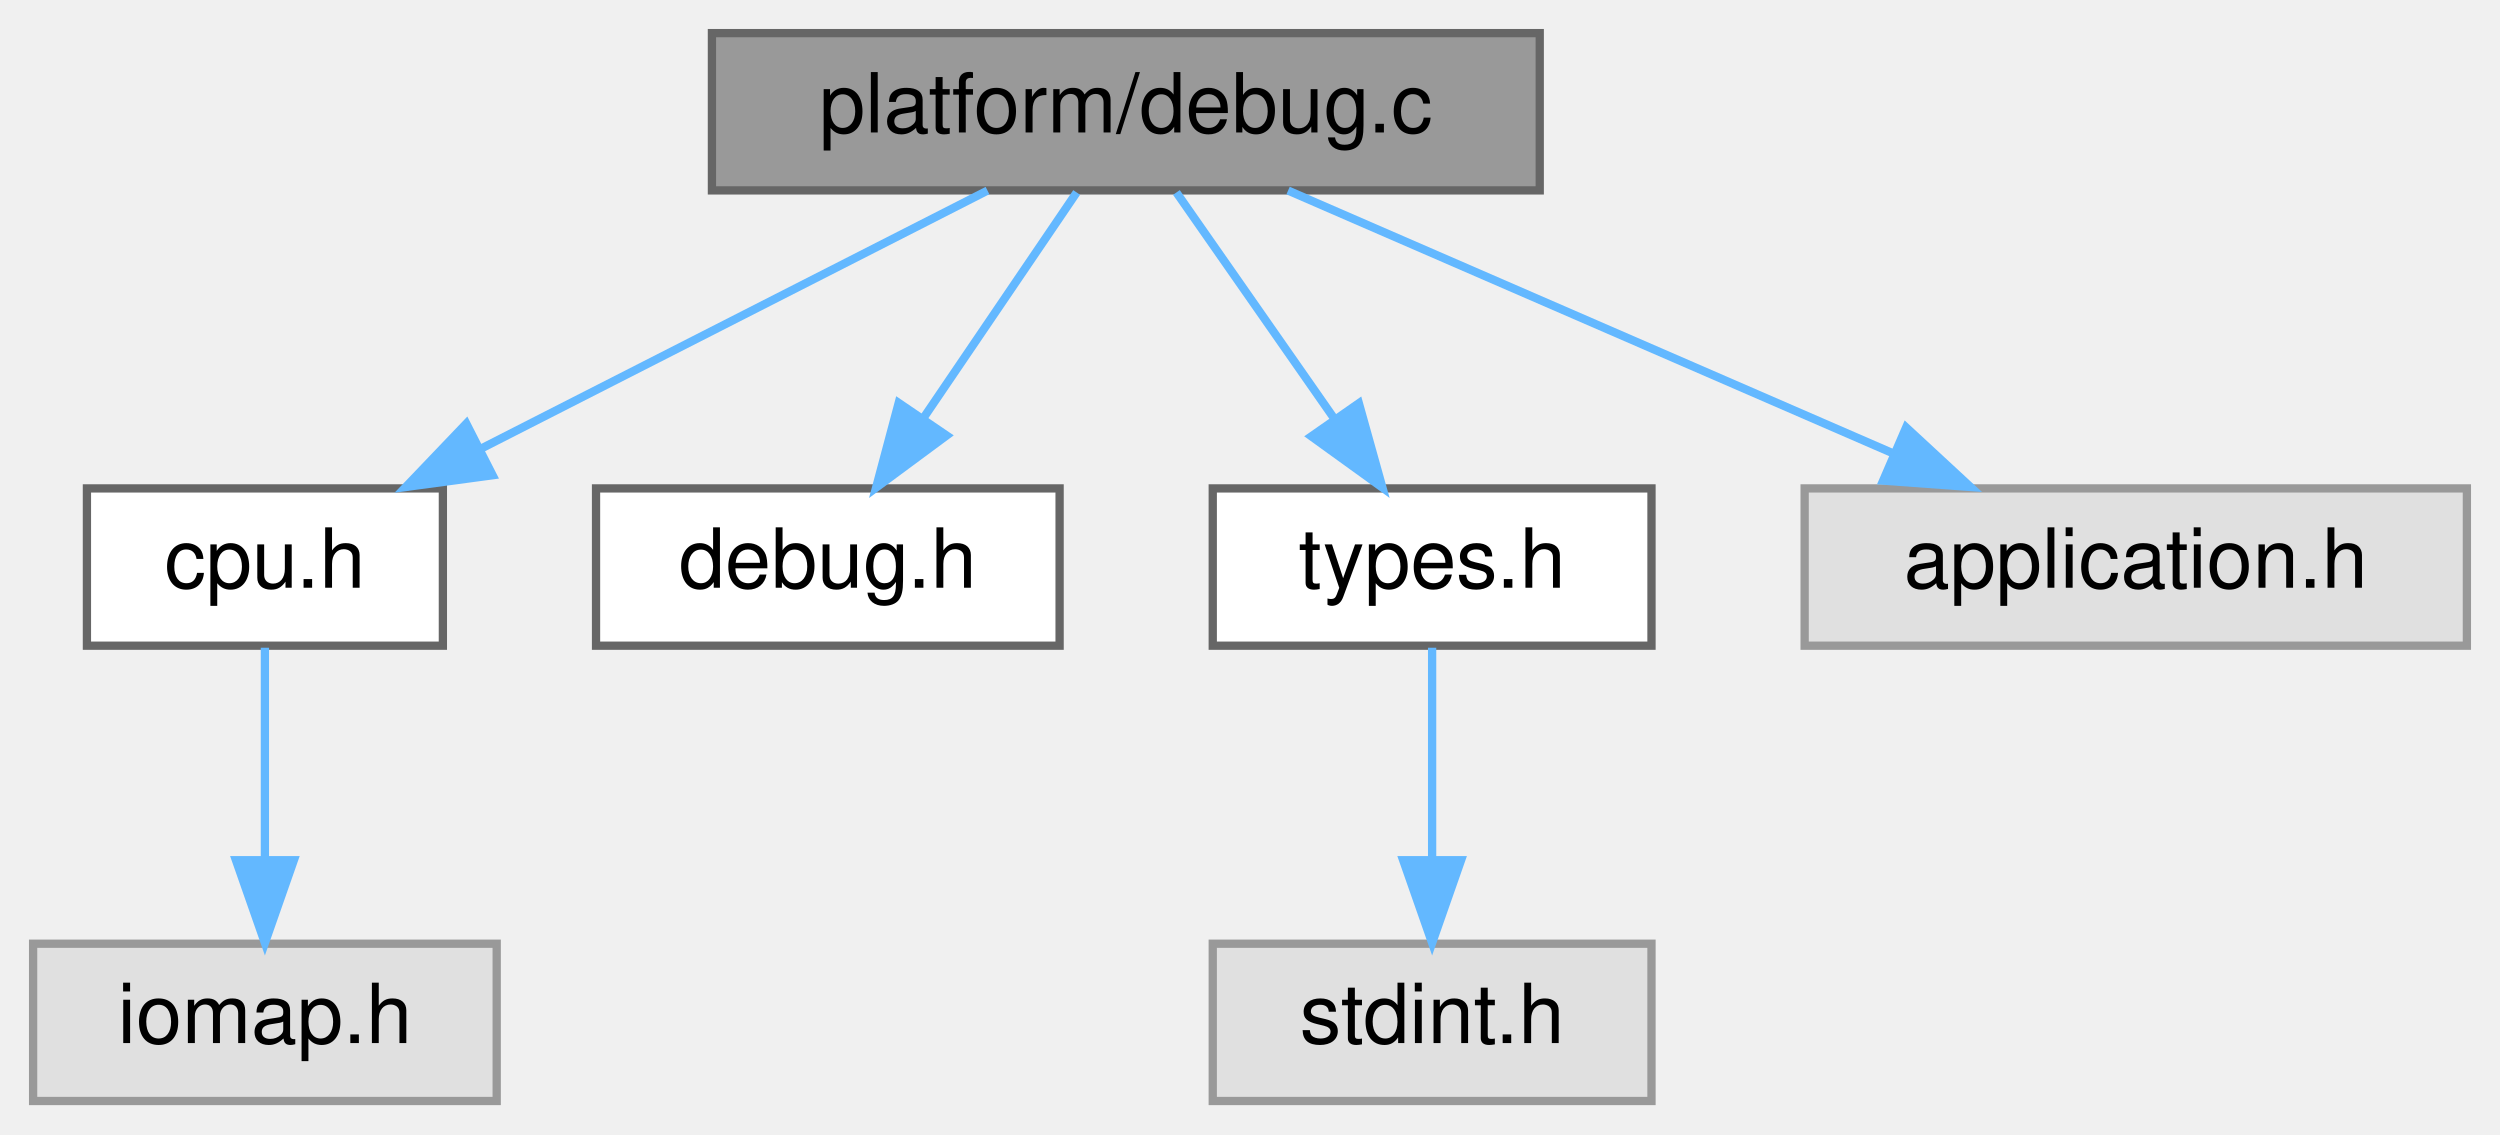
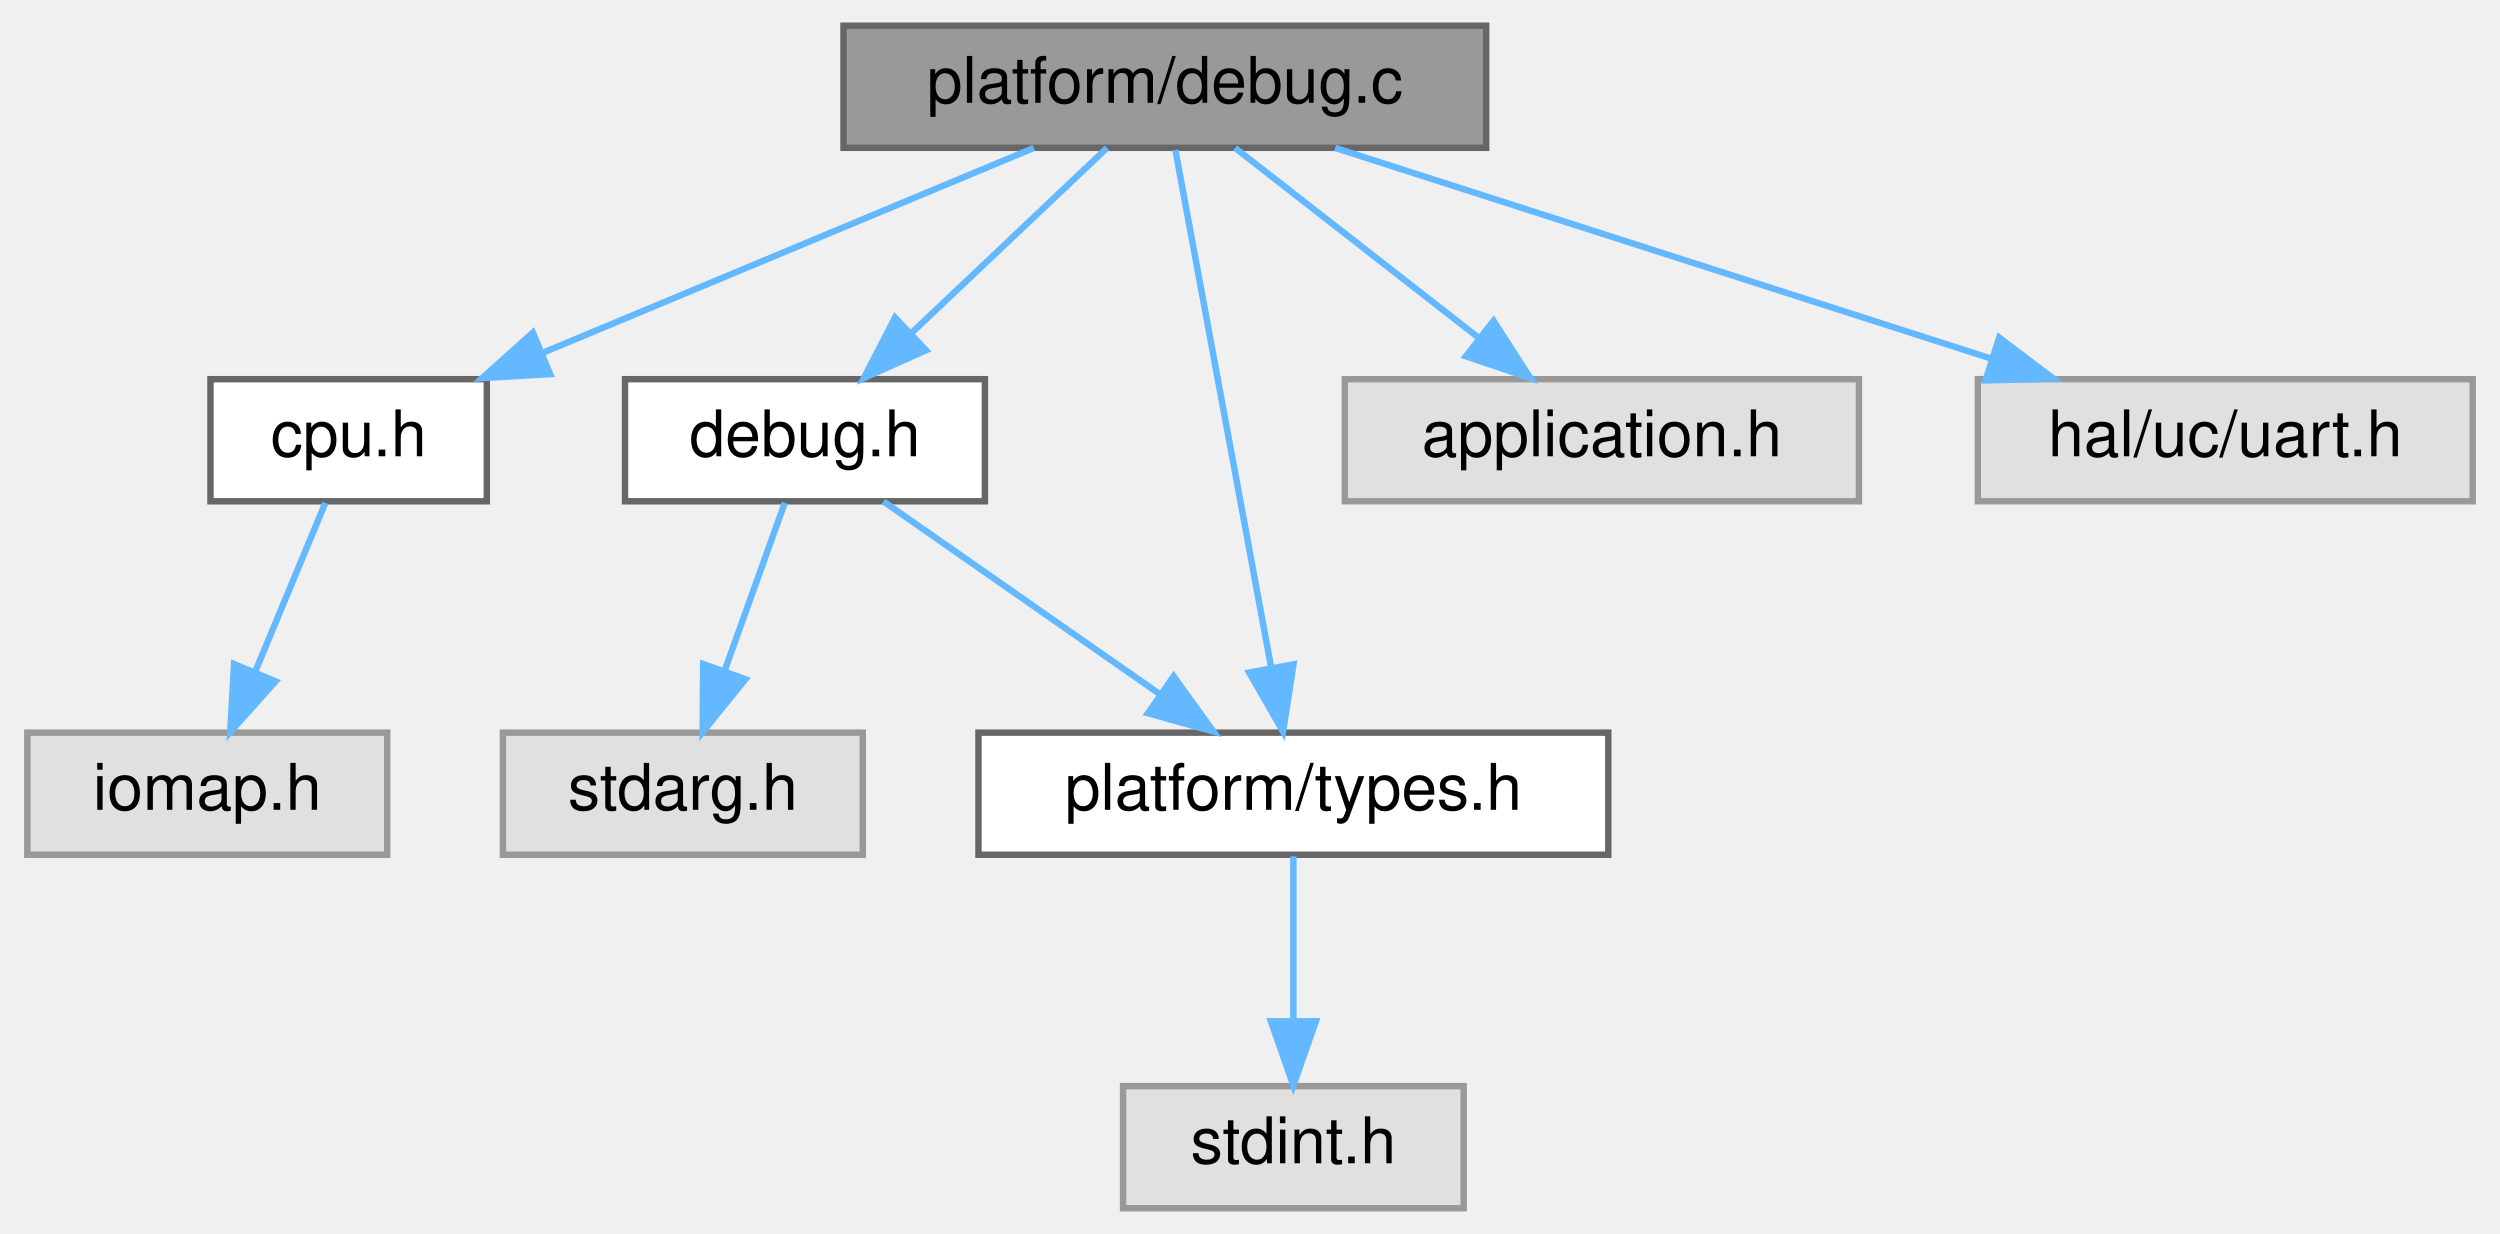
- <svg xmlns="http://www.w3.org/2000/svg" xmlns:xlink="http://www.w3.org/1999/xlink" width="302pt" height="137pt" viewBox="0.00 0.00 302.00 137.00">
-   <g id="graph0" class="graph" transform="scale(1 1) rotate(0) translate(4 133)">
+ <svg xmlns="http://www.w3.org/2000/svg" xmlns:xlink="http://www.w3.org/1999/xlink" width="389pt" height="192pt" viewBox="0.00 0.00 388.50 192.00">
+   <g id="graph0" class="graph" transform="scale(1 1) rotate(0) translate(4 188)">
    <g id="Node000001" class="node">
      <g id="a_Node000001">
        <a xlink:title=" ">
-           <polygon fill="#999999" stroke="#666666" points="182,-129 82,-129 82,-110 182,-110 182,-129" />
-           <text text-anchor="middle" x="132" y="-117" font-family="Helvetica,sans-Serif" font-size="10.00">platform/debug.c</text>
+           <polygon fill="#999999" stroke="#666666" points="227,-184 127,-184 127,-165 227,-165 227,-184" />
+           <text text-anchor="middle" x="177" y="-172" font-family="Helvetica,sans-Serif" font-size="10.00">platform/debug.c</text>
        </a>
      </g>
    </g>
    <g id="Node000002" class="node">
      <g id="a_Node000002">
        <a xlink:href="cpu_8h.html" target="_top" xlink:title="Definitions for EBS CPU controls.">
-           <polygon fill="white" stroke="#666666" points="49.5,-74 6.5,-74 6.5,-55 49.5,-55 49.5,-74" />
-           <text text-anchor="middle" x="28" y="-62" font-family="Helvetica,sans-Serif" font-size="10.00">cpu.h</text>
+           <polygon fill="white" stroke="#666666" points="71.5,-129 28.5,-129 28.5,-110 71.5,-110 71.5,-129" />
+           <text text-anchor="middle" x="50" y="-117" font-family="Helvetica,sans-Serif" font-size="10.00">cpu.h</text>
        </a>
      </g>
    </g>
    <g id="edge1_Node000001_Node000002" class="edge">
      <g id="a_edge1_Node000001_Node000002">
        <a xlink:title=" ">
-           <path fill="none" stroke="#63b8ff" d="M115.29,-109.98C98.79,-101.57 73.3,-88.59 54.12,-78.81" />
-           <polygon fill="#63b8ff" stroke="#63b8ff" points="55.51,-75.59 45.01,-74.17 52.33,-81.83 55.51,-75.59" />
+           <path fill="none" stroke="#63b8ff" d="M156.6,-164.98C135.98,-156.38 103.89,-142.99 80.31,-133.15" />
+           <polygon fill="#63b8ff" stroke="#63b8ff" points="81.35,-129.79 70.78,-129.17 78.66,-136.25 81.35,-129.79" />
        </a>
      </g>
    </g>
    <g id="Node000004" class="node">
      <g id="a_Node000004">
        <a xlink:href="debug_8h.html" target="_top" xlink:title=" ">
-           <polygon fill="white" stroke="#666666" points="124,-74 68,-74 68,-55 124,-55 124,-74" />
-           <text text-anchor="middle" x="96" y="-62" font-family="Helvetica,sans-Serif" font-size="10.00">debug.h</text>
+           <polygon fill="white" stroke="#666666" points="149,-129 93,-129 93,-110 149,-110 149,-129" />
+           <text text-anchor="middle" x="121" y="-117" font-family="Helvetica,sans-Serif" font-size="10.00">debug.h</text>
        </a>
      </g>
    </g>
    <g id="edge3_Node000001_Node000004" class="edge">
      <g id="a_edge3_Node000001_Node000004">
        <a xlink:title=" ">
-           <path fill="none" stroke="#63b8ff" d="M126.06,-109.75C121.02,-102.34 113.66,-91.5 107.49,-82.41" />
-           <polygon fill="#63b8ff" stroke="#63b8ff" points="110.35,-80.39 101.83,-74.09 104.56,-84.33 110.35,-80.39" />
+           <path fill="none" stroke="#63b8ff" d="M168,-164.98C159.81,-157.23 147.49,-145.58 137.53,-136.14" />
+           <polygon fill="#63b8ff" stroke="#63b8ff" points="139.83,-133.5 130.16,-129.17 135.02,-138.59 139.83,-133.5" />
+         </a>
+       </g>
+     </g>
+     <g id="Node000006" class="node">
+       <g id="a_Node000006">
+         <a xlink:href="types_8h.html" target="_top" xlink:title=" ">
+           <polygon fill="white" stroke="#666666" points="246,-74 148,-74 148,-55 246,-55 246,-74" />
+           <text text-anchor="middle" x="197" y="-62" font-family="Helvetica,sans-Serif" font-size="10.00">platform/types.h</text>
+         </a>
+       </g>
+     </g>
+     <g id="edge7_Node000001_Node000006" class="edge">
+       <g id="a_edge7_Node000001_Node000006">
+         <a xlink:title=" ">
+           <path fill="none" stroke="#63b8ff" d="M178.64,-164.66C181.88,-147.17 189.17,-107.8 193.52,-84.27" />
+           <polygon fill="#63b8ff" stroke="#63b8ff" points="197.02,-84.63 195.4,-74.16 190.13,-83.35 197.02,-84.63" />
+         </a>
+       </g>
+     </g>
+     <g id="Node000008" class="node">
+       <g id="a_Node000008">
+         <a xlink:title=" ">
+           <polygon fill="#e0e0e0" stroke="#999999" points="285,-129 205,-129 205,-110 285,-110 285,-129" />
+           <text text-anchor="middle" x="245" y="-117" font-family="Helvetica,sans-Serif" font-size="10.00">application.h</text>
+         </a>
+       </g>
+     </g>
+     <g id="edge8_Node000001_Node000008" class="edge">
+       <g id="a_edge8_Node000001_Node000008">
+         <a xlink:title=" ">
+           <path fill="none" stroke="#63b8ff" d="M187.93,-164.98C198.08,-157.07 213.42,-145.11 225.65,-135.58" />
+           <polygon fill="#63b8ff" stroke="#63b8ff" points="228.14,-138.08 233.88,-129.17 223.84,-132.56 228.14,-138.08" />
+         </a>
+       </g>
+     </g>
+     <g id="Node000009" class="node">
+       <g id="a_Node000009">
+         <a xlink:title=" ">
+           <polygon fill="#e0e0e0" stroke="#999999" points="380.5,-129 303.5,-129 303.5,-110 380.5,-110 380.5,-129" />
+           <text text-anchor="middle" x="342" y="-117" font-family="Helvetica,sans-Serif" font-size="10.00">hal/uc/uart.h</text>
+         </a>
+       </g>
+     </g>
+     <g id="edge9_Node000001_Node000009" class="edge">
+       <g id="a_edge9_Node000001_Node000009">
+         <a xlink:title=" ">
+           <path fill="none" stroke="#63b8ff" d="M203.51,-164.98C231.21,-156.09 274.86,-142.07 305.74,-132.15" />
+           <polygon fill="#63b8ff" stroke="#63b8ff" points="306.83,-135.47 315.28,-129.08 304.69,-128.81 306.83,-135.47" />
+         </a>
+       </g>
+     </g>
+     <g id="Node000003" class="node">
+       <g id="a_Node000003">
+         <a xlink:title=" ">
+           <polygon fill="#e0e0e0" stroke="#999999" points="56,-74 0,-74 0,-55 56,-55 56,-74" />
+           <text text-anchor="middle" x="28" y="-62" font-family="Helvetica,sans-Serif" font-size="10.00">iomap.h</text>
+         </a>
+       </g>
+     </g>
+     <g id="edge2_Node000002_Node000003" class="edge">
+       <g id="a_edge2_Node000002_Node000003">
+         <a xlink:title=" ">
+           <path fill="none" stroke="#63b8ff" d="M46.37,-109.75C43.42,-102.65 39.17,-92.4 35.49,-83.56" />
+           <polygon fill="#63b8ff" stroke="#63b8ff" points="38.63,-81.98 31.57,-74.09 32.17,-84.67 38.63,-81.98" />
        </a>
      </g>
    </g>
    <g id="Node000005" class="node">
      <g id="a_Node000005">
-         <a xlink:href="types_8h.html" target="_top" xlink:title=" ">
-           <polygon fill="white" stroke="#666666" points="195.5,-74 142.5,-74 142.5,-55 195.5,-55 195.5,-74" />
-           <text text-anchor="middle" x="169" y="-62" font-family="Helvetica,sans-Serif" font-size="10.00">types.h</text>
+         <a xlink:title=" ">
+           <polygon fill="#e0e0e0" stroke="#999999" points="130,-74 74,-74 74,-55 130,-55 130,-74" />
+           <text text-anchor="middle" x="102" y="-62" font-family="Helvetica,sans-Serif" font-size="10.00">stdarg.h</text>
        </a>
      </g>
    </g>
-     <g id="edge4_Node000001_Node000005" class="edge">
-       <g id="a_edge4_Node000001_Node000005">
+     <g id="edge4_Node000004_Node000005" class="edge">
+       <g id="a_edge4_Node000004_Node000005">
        <a xlink:title=" ">
-           <path fill="none" stroke="#63b8ff" d="M138.11,-109.75C143.28,-102.34 150.85,-91.5 157.19,-82.41" />
-           <polygon fill="#63b8ff" stroke="#63b8ff" points="160.15,-84.29 163,-74.09 154.41,-80.29 160.15,-84.29" />
+           <path fill="none" stroke="#63b8ff" d="M117.86,-109.75C115.32,-102.65 111.64,-92.4 108.47,-83.56" />
+           <polygon fill="#63b8ff" stroke="#63b8ff" points="111.75,-82.32 105.08,-74.09 105.16,-84.68 111.75,-82.32" />
+         </a>
+       </g>
+     </g>
+     <g id="edge5_Node000004_Node000006" class="edge">
+       <g id="a_edge5_Node000004_Node000006">
+         <a xlink:title=" ">
+           <path fill="none" stroke="#63b8ff" d="M133.21,-109.98C144.78,-101.92 162.38,-89.65 176.16,-80.03" />
+           <polygon fill="#63b8ff" stroke="#63b8ff" points="178.37,-82.76 184.57,-74.17 174.36,-77.02 178.37,-82.76" />
        </a>
      </g>
    </g>
    <g id="Node000007" class="node">
      <g id="a_Node000007">
        <a xlink:title=" ">
-           <polygon fill="#e0e0e0" stroke="#999999" points="294,-74 214,-74 214,-55 294,-55 294,-74" />
-           <text text-anchor="middle" x="254" y="-62" font-family="Helvetica,sans-Serif" font-size="10.00">application.h</text>
+           <polygon fill="#e0e0e0" stroke="#999999" points="223.5,-19 170.5,-19 170.5,0 223.5,0 223.5,-19" />
+           <text text-anchor="middle" x="197" y="-7" font-family="Helvetica,sans-Serif" font-size="10.00">stdint.h</text>
        </a>
      </g>
    </g>
-     <g id="edge6_Node000001_Node000007" class="edge">
-       <g id="a_edge6_Node000001_Node000007">
+     <g id="edge6_Node000006_Node000007" class="edge">
+       <g id="a_edge6_Node000006_Node000007">
        <a xlink:title=" ">
-           <path fill="none" stroke="#63b8ff" d="M151.6,-109.98C171.32,-101.42 201.95,-88.11 224.58,-78.28" />
-           <polygon fill="#63b8ff" stroke="#63b8ff" points="226.26,-81.37 234.04,-74.17 223.48,-74.94 226.26,-81.37" />
-         </a>
-       </g>
-     </g>
-     <g id="Node000003" class="node">
-       <g id="a_Node000003">
-         <a xlink:title=" ">
-           <polygon fill="#e0e0e0" stroke="#999999" points="56,-19 0,-19 0,0 56,0 56,-19" />
-           <text text-anchor="middle" x="28" y="-7" font-family="Helvetica,sans-Serif" font-size="10.00">iomap.h</text>
-         </a>
-       </g>
-     </g>
-     <g id="edge2_Node000002_Node000003" class="edge">
-       <g id="a_edge2_Node000002_Node000003">
-         <a xlink:title=" ">
-           <path fill="none" stroke="#63b8ff" d="M28,-54.75C28,-47.8 28,-37.85 28,-29.13" />
-           <polygon fill="#63b8ff" stroke="#63b8ff" points="31.5,-29.09 28,-19.09 24.5,-29.09 31.5,-29.09" />
-         </a>
-       </g>
-     </g>
-     <g id="Node000006" class="node">
-       <g id="a_Node000006">
-         <a xlink:title=" ">
-           <polygon fill="#e0e0e0" stroke="#999999" points="195.5,-19 142.5,-19 142.5,0 195.5,0 195.5,-19" />
-           <text text-anchor="middle" x="169" y="-7" font-family="Helvetica,sans-Serif" font-size="10.00">stdint.h</text>
-         </a>
-       </g>
-     </g>
-     <g id="edge5_Node000005_Node000006" class="edge">
-       <g id="a_edge5_Node000005_Node000006">
-         <a xlink:title=" ">
-           <path fill="none" stroke="#63b8ff" d="M169,-54.75C169,-47.8 169,-37.85 169,-29.13" />
-           <polygon fill="#63b8ff" stroke="#63b8ff" points="172.5,-29.09 169,-19.09 165.5,-29.09 172.5,-29.09" />
+           <path fill="none" stroke="#63b8ff" d="M197,-54.75C197,-47.8 197,-37.85 197,-29.13" />
+           <polygon fill="#63b8ff" stroke="#63b8ff" points="200.5,-29.09 197,-19.09 193.5,-29.09 200.5,-29.09" />
        </a>
      </g>
    </g>
  </g>
</svg>
